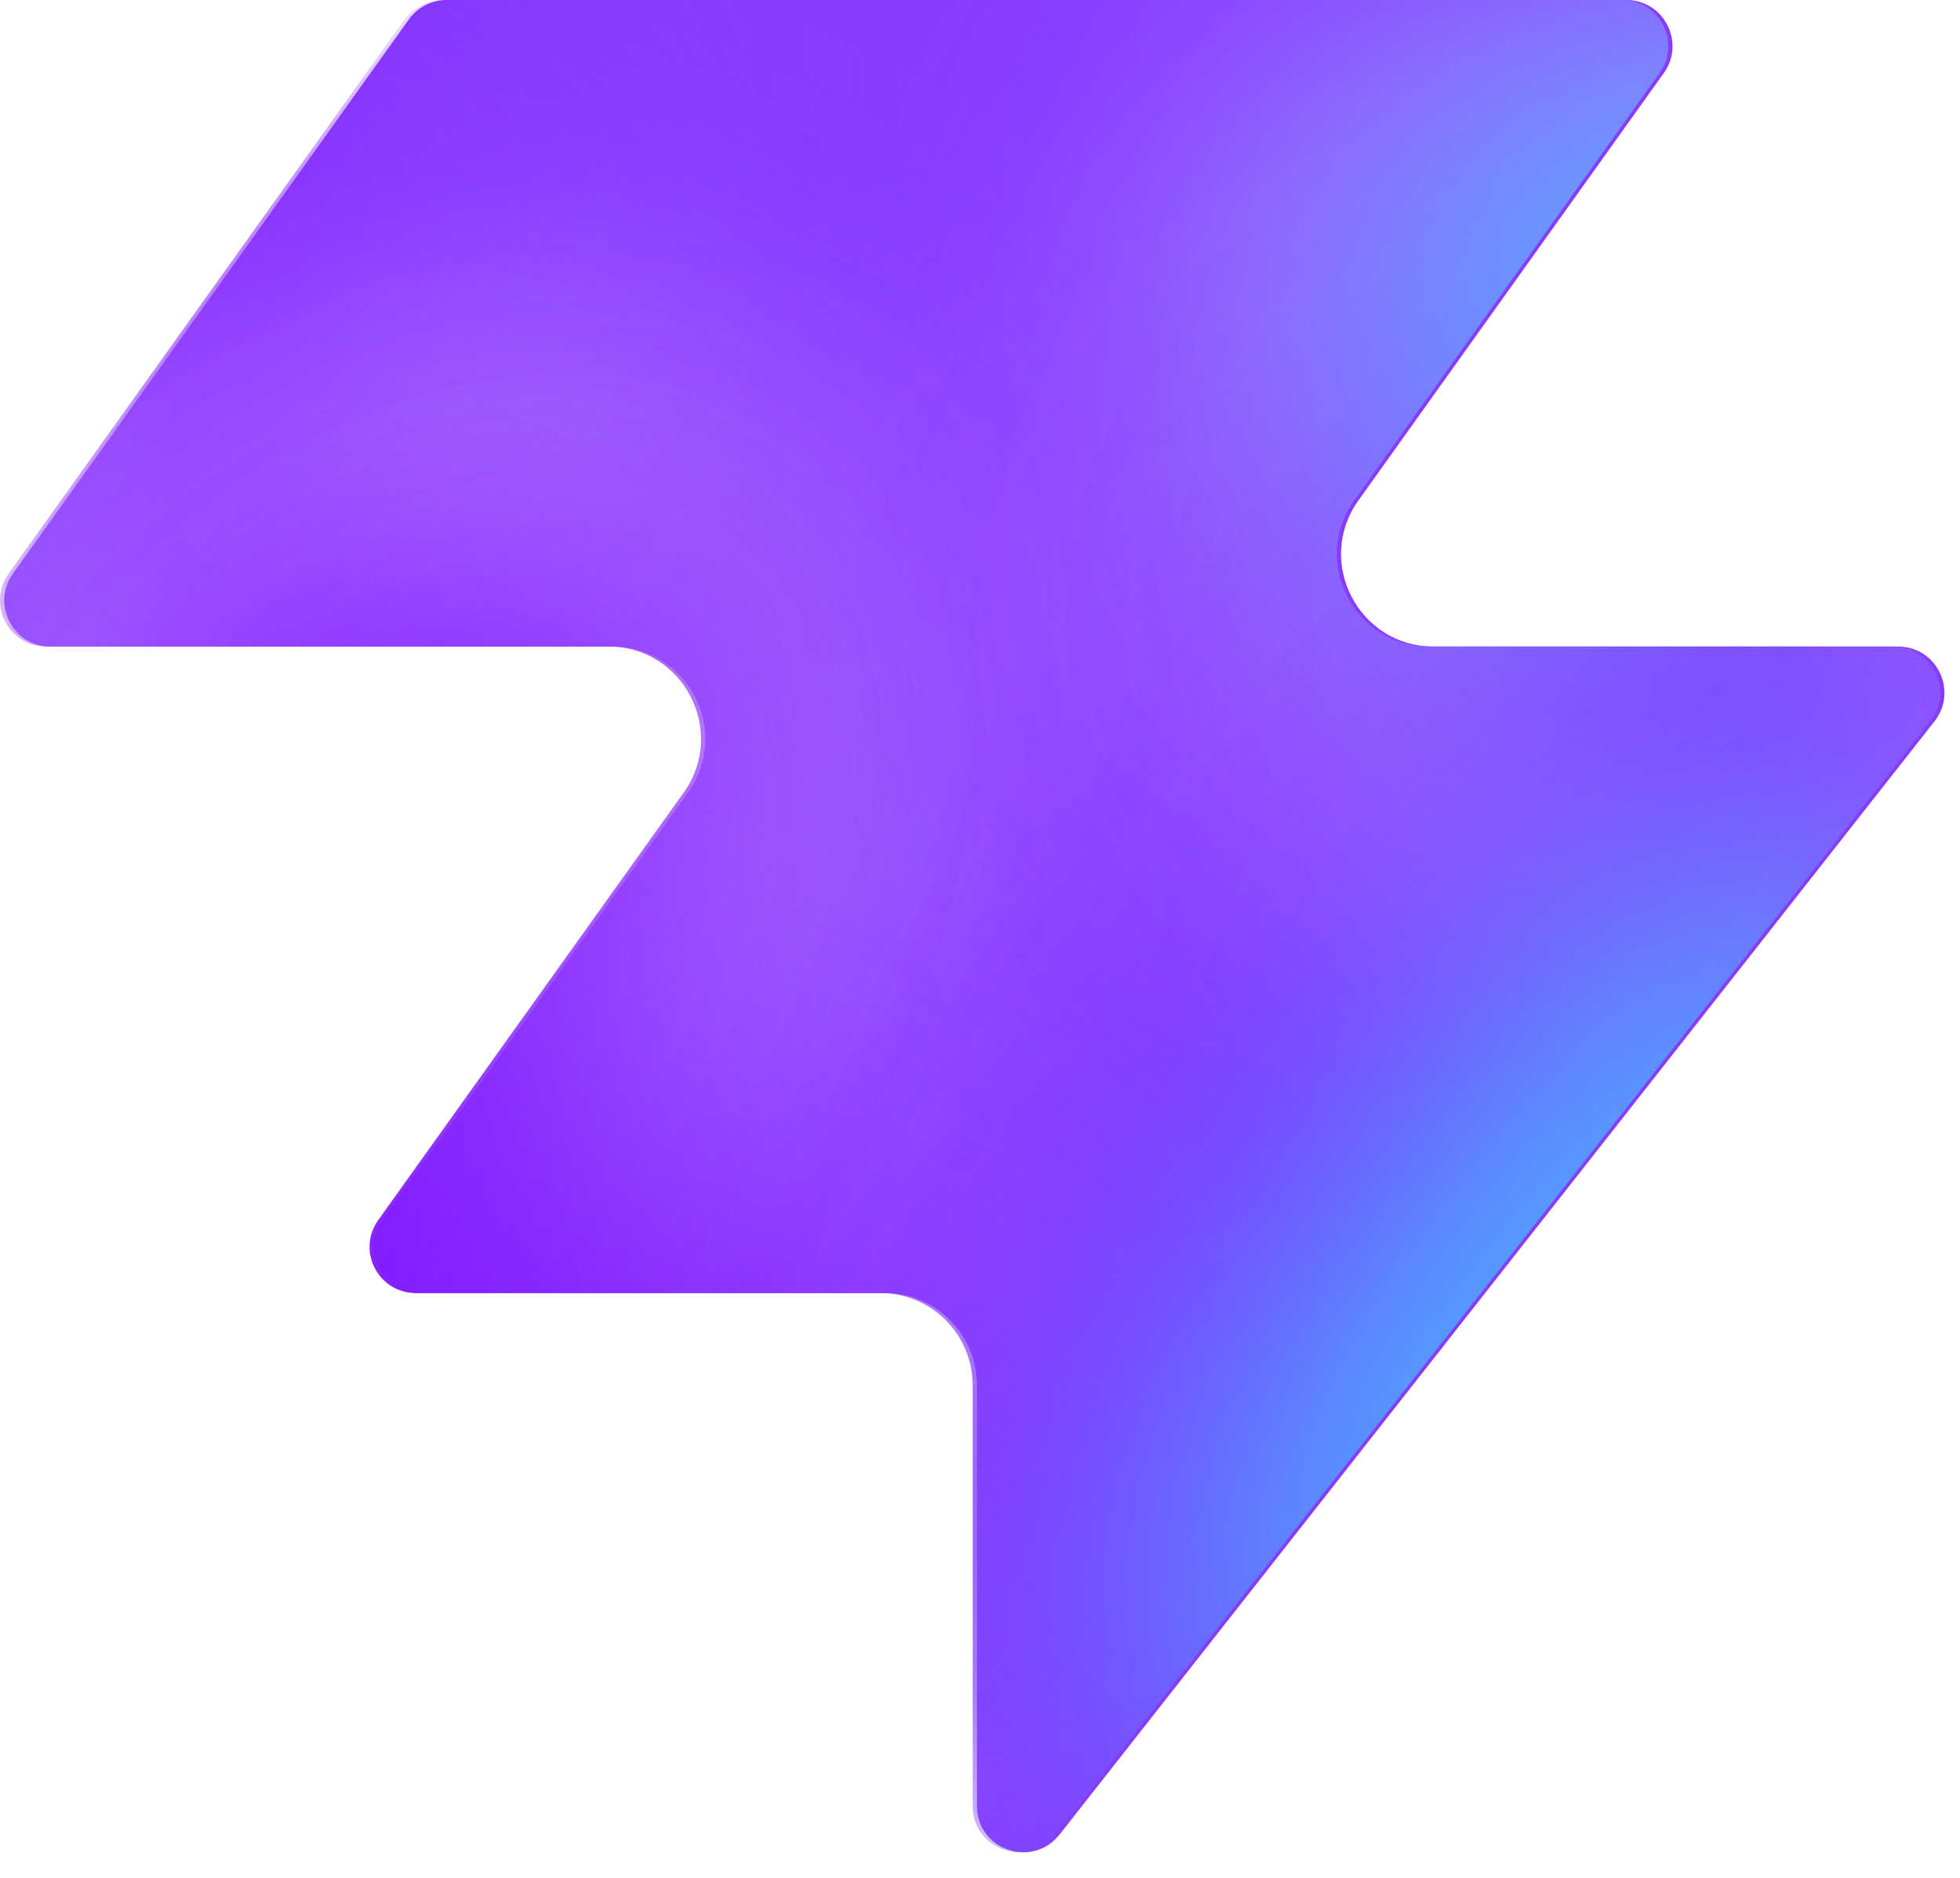
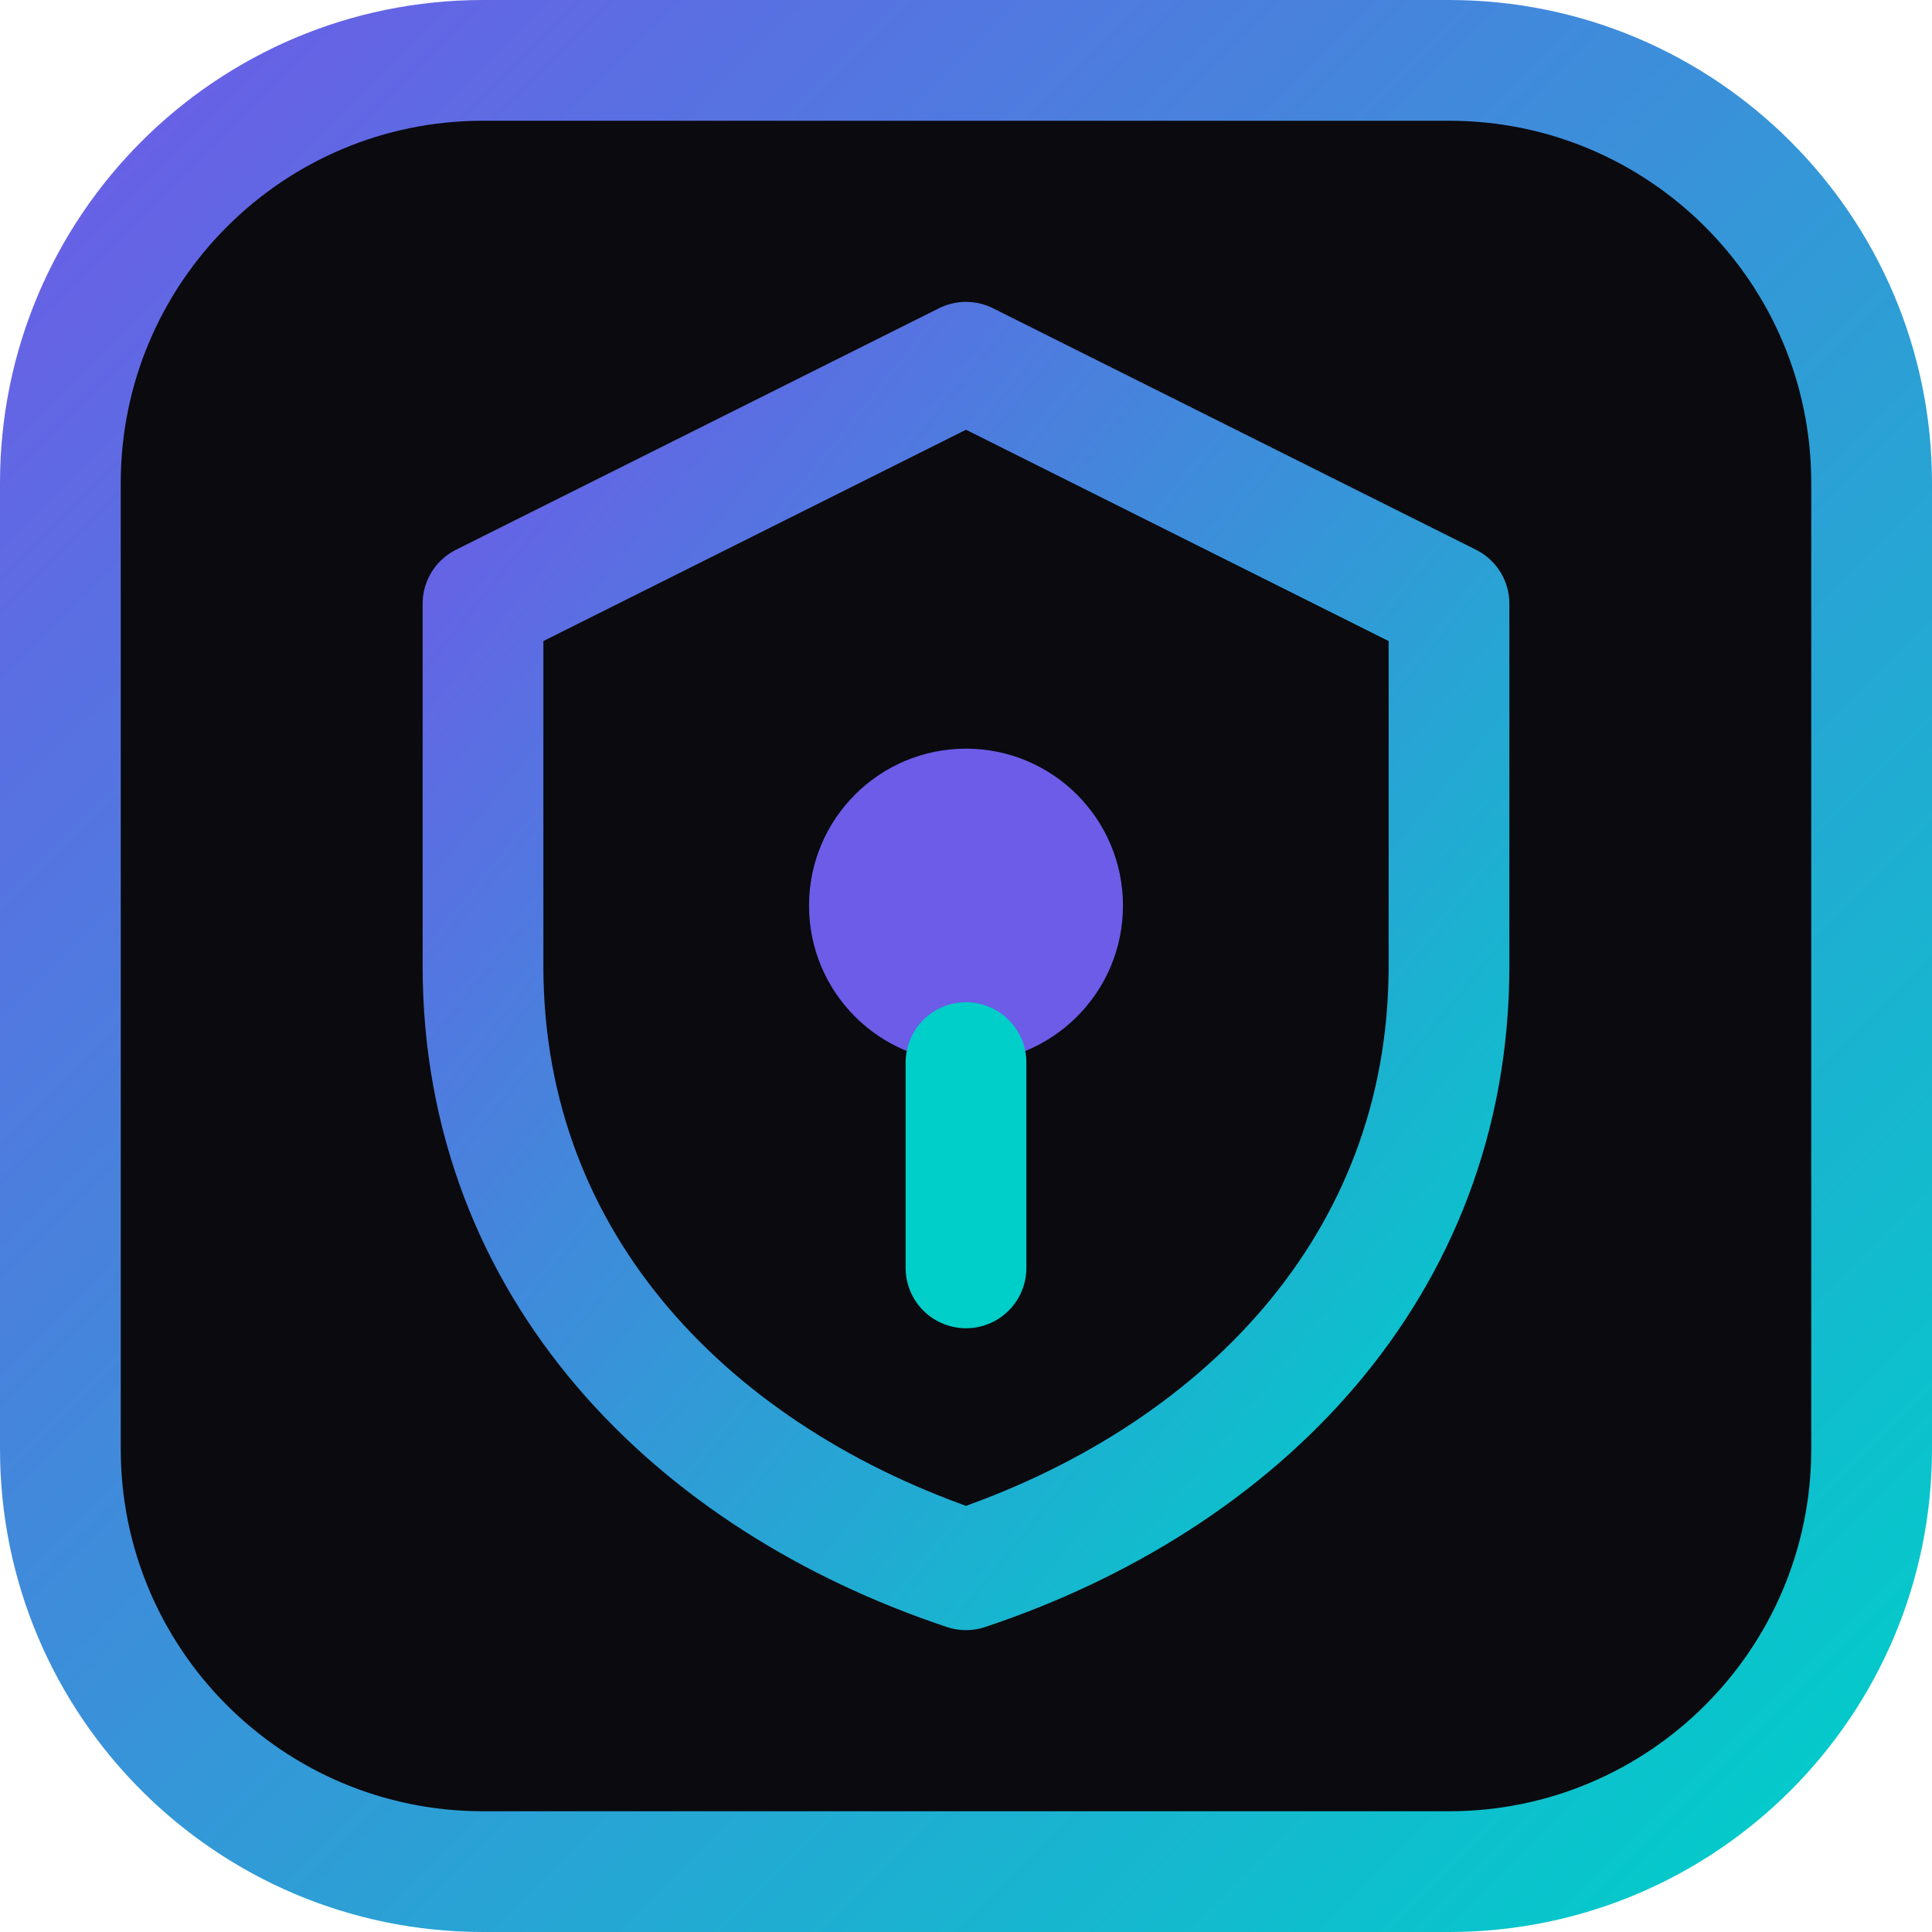
- <svg xmlns="http://www.w3.org/2000/svg" width="48" height="46" fill="none" viewBox="0 0 48 46">
-   <path fill="#863bff" d="M25.946 44.938c-.664.845-2.021.375-2.021-.698V33.937a2.26 2.26 0 0 0-2.262-2.262H10.287c-.92 0-1.456-1.04-.92-1.788l7.48-10.471c1.07-1.497 0-3.578-1.842-3.578H1.237c-.92 0-1.456-1.04-.92-1.788L10.013.474c.214-.297.556-.474.92-.474h28.894c.92 0 1.456 1.04.92 1.788l-7.48 10.471c-1.07 1.498 0 3.579 1.842 3.579h11.377c.943 0 1.473 1.088.89 1.83L25.947 44.94z" style="fill:#863bff;fill:color(display-p3 .525 .23 1);fill-opacity:1" />
-   <mask id="a" width="48" height="46" x="0" y="0" maskUnits="userSpaceOnUse" style="mask-type:alpha">
-     <path fill="#000" d="M25.842 44.938c-.664.844-2.021.375-2.021-.698V33.937a2.26 2.26 0 0 0-2.262-2.262H10.183c-.92 0-1.456-1.04-.92-1.788l7.48-10.471c1.07-1.498 0-3.579-1.842-3.579H1.133c-.92 0-1.456-1.04-.92-1.787L9.91.473c.214-.297.556-.474.92-.474h28.894c.92 0 1.456 1.04.92 1.788l-7.48 10.471c-1.07 1.498 0 3.578 1.842 3.578h11.377c.943 0 1.473 1.088.89 1.832L25.843 44.94z" style="fill:#000;fill-opacity:1" />
-   </mask>
-   <g mask="url(#a)">
-     <g filter="url(#b)">
-       <ellipse cx="5.508" cy="14.704" fill="#ede6ff" rx="5.508" ry="14.704" style="fill:#ede6ff;fill:color(display-p3 .927 .903 1);fill-opacity:1" transform="matrix(.00324 1 1 -.00324 -4.47 31.516)" />
-     </g>
-     <g filter="url(#c)">
-       <ellipse cx="10.399" cy="29.851" fill="#ede6ff" rx="10.399" ry="29.851" style="fill:#ede6ff;fill:color(display-p3 .927 .903 1);fill-opacity:1" transform="matrix(.00324 1 1 -.00324 -39.328 7.883)" />
-     </g>
-     <g filter="url(#d)">
-       <ellipse cx="5.508" cy="30.487" fill="#7e14ff" rx="5.508" ry="30.487" style="fill:#7e14ff;fill:color(display-p3 .492 .077 1);fill-opacity:1" transform="rotate(89.814 -25.913 -14.639)scale(1 -1)" />
-     </g>
-     <g filter="url(#e)">
-       <ellipse cx="5.508" cy="30.599" fill="#7e14ff" rx="5.508" ry="30.599" style="fill:#7e14ff;fill:color(display-p3 .492 .077 1);fill-opacity:1" transform="rotate(89.814 -32.644 -3.334)scale(1 -1)" />
-     </g>
-     <g filter="url(#f)">
-       <ellipse cx="5.508" cy="30.599" fill="#7e14ff" rx="5.508" ry="30.599" style="fill:#7e14ff;fill:color(display-p3 .492 .077 1);fill-opacity:1" transform="matrix(.00324 1 1 -.00324 -34.34 30.47)" />
-     </g>
-     <g filter="url(#g)">
-       <ellipse cx="14.072" cy="22.078" fill="#ede6ff" rx="14.072" ry="22.078" style="fill:#ede6ff;fill:color(display-p3 .927 .903 1);fill-opacity:1" transform="rotate(93.35 24.506 48.493)scale(-1 1)" />
-     </g>
-     <g filter="url(#h)">
-       <ellipse cx="3.47" cy="21.501" fill="#7e14ff" rx="3.47" ry="21.501" style="fill:#7e14ff;fill:color(display-p3 .492 .077 1);fill-opacity:1" transform="rotate(89.009 28.708 47.59)scale(-1 1)" />
-     </g>
-     <g filter="url(#i)">
-       <ellipse cx="3.47" cy="21.501" fill="#7e14ff" rx="3.47" ry="21.501" style="fill:#7e14ff;fill:color(display-p3 .492 .077 1);fill-opacity:1" transform="rotate(89.009 28.708 47.59)scale(-1 1)" />
-     </g>
-     <g filter="url(#j)">
-       <ellipse cx=".387" cy="8.972" fill="#7e14ff" rx="4.407" ry="29.108" style="fill:#7e14ff;fill:color(display-p3 .492 .077 1);fill-opacity:1" transform="rotate(39.51 .387 8.972)" />
-     </g>
-     <g filter="url(#k)">
-       <ellipse cx="47.523" cy="-6.092" fill="#7e14ff" rx="4.407" ry="29.108" style="fill:#7e14ff;fill:color(display-p3 .492 .077 1);fill-opacity:1" transform="rotate(37.892 47.523 -6.092)" />
-     </g>
-     <g filter="url(#l)">
-       <ellipse cx="41.412" cy="6.333" fill="#47bfff" rx="5.971" ry="9.665" style="fill:#47bfff;fill:color(display-p3 .28 .748 1);fill-opacity:1" transform="rotate(37.892 41.412 6.333)" />
-     </g>
-     <g filter="url(#m)">
-       <ellipse cx="-1.879" cy="38.332" fill="#7e14ff" rx="4.407" ry="29.108" style="fill:#7e14ff;fill:color(display-p3 .492 .077 1);fill-opacity:1" transform="rotate(37.892 -1.88 38.332)" />
-     </g>
-     <g filter="url(#n)">
-       <ellipse cx="-1.879" cy="38.332" fill="#7e14ff" rx="4.407" ry="29.108" style="fill:#7e14ff;fill:color(display-p3 .492 .077 1);fill-opacity:1" transform="rotate(37.892 -1.88 38.332)" />
-     </g>
-     <g filter="url(#o)">
-       <ellipse cx="35.651" cy="29.907" fill="#7e14ff" rx="4.407" ry="29.108" style="fill:#7e14ff;fill:color(display-p3 .492 .077 1);fill-opacity:1" transform="rotate(37.892 35.651 29.907)" />
-     </g>
-     <g filter="url(#p)">
-       <ellipse cx="38.418" cy="32.4" fill="#47bfff" rx="5.971" ry="15.297" style="fill:#47bfff;fill:color(display-p3 .28 .748 1);fill-opacity:1" transform="rotate(37.892 38.418 32.4)" />
-     </g>
-   </g>
+ <svg xmlns="http://www.w3.org/2000/svg" viewBox="0 0 32 32">
  <defs>
-     <filter id="b" width="60.045" height="41.654" x="-19.77" y="16.149" color-interpolation-filters="sRGB" filterUnits="userSpaceOnUse">
-       <feFlood flood-opacity="0" result="BackgroundImageFix" />
-       <feBlend in="SourceGraphic" in2="BackgroundImageFix" result="shape" />
-       <feGaussianBlur result="effect1_foregroundBlur_2002_17158" stdDeviation="7.659" />
-     </filter>
-     <filter id="c" width="90.34" height="51.437" x="-54.613" y="-7.533" color-interpolation-filters="sRGB" filterUnits="userSpaceOnUse">
-       <feFlood flood-opacity="0" result="BackgroundImageFix" />
-       <feBlend in="SourceGraphic" in2="BackgroundImageFix" result="shape" />
-       <feGaussianBlur result="effect1_foregroundBlur_2002_17158" stdDeviation="7.659" />
-     </filter>
-     <filter id="d" width="79.355" height="29.4" x="-49.64" y="2.03" color-interpolation-filters="sRGB" filterUnits="userSpaceOnUse">
-       <feFlood flood-opacity="0" result="BackgroundImageFix" />
-       <feBlend in="SourceGraphic" in2="BackgroundImageFix" result="shape" />
-       <feGaussianBlur result="effect1_foregroundBlur_2002_17158" stdDeviation="4.596" />
-     </filter>
-     <filter id="e" width="79.579" height="29.4" x="-45.045" y="20.029" color-interpolation-filters="sRGB" filterUnits="userSpaceOnUse">
-       <feFlood flood-opacity="0" result="BackgroundImageFix" />
-       <feBlend in="SourceGraphic" in2="BackgroundImageFix" result="shape" />
-       <feGaussianBlur result="effect1_foregroundBlur_2002_17158" stdDeviation="4.596" />
-     </filter>
-     <filter id="f" width="79.579" height="29.4" x="-43.513" y="21.178" color-interpolation-filters="sRGB" filterUnits="userSpaceOnUse">
-       <feFlood flood-opacity="0" result="BackgroundImageFix" />
-       <feBlend in="SourceGraphic" in2="BackgroundImageFix" result="shape" />
-       <feGaussianBlur result="effect1_foregroundBlur_2002_17158" stdDeviation="4.596" />
-     </filter>
-     <filter id="g" width="74.749" height="58.852" x="15.756" y="-17.901" color-interpolation-filters="sRGB" filterUnits="userSpaceOnUse">
-       <feFlood flood-opacity="0" result="BackgroundImageFix" />
-       <feBlend in="SourceGraphic" in2="BackgroundImageFix" result="shape" />
-       <feGaussianBlur result="effect1_foregroundBlur_2002_17158" stdDeviation="7.659" />
-     </filter>
-     <filter id="h" width="61.377" height="25.362" x="23.548" y="2.284" color-interpolation-filters="sRGB" filterUnits="userSpaceOnUse">
-       <feFlood flood-opacity="0" result="BackgroundImageFix" />
-       <feBlend in="SourceGraphic" in2="BackgroundImageFix" result="shape" />
-       <feGaussianBlur result="effect1_foregroundBlur_2002_17158" stdDeviation="4.596" />
-     </filter>
-     <filter id="i" width="61.377" height="25.362" x="23.548" y="2.284" color-interpolation-filters="sRGB" filterUnits="userSpaceOnUse">
-       <feFlood flood-opacity="0" result="BackgroundImageFix" />
-       <feBlend in="SourceGraphic" in2="BackgroundImageFix" result="shape" />
-       <feGaussianBlur result="effect1_foregroundBlur_2002_17158" stdDeviation="4.596" />
-     </filter>
-     <filter id="j" width="56.045" height="63.649" x="-27.636" y="-22.853" color-interpolation-filters="sRGB" filterUnits="userSpaceOnUse">
-       <feFlood flood-opacity="0" result="BackgroundImageFix" />
-       <feBlend in="SourceGraphic" in2="BackgroundImageFix" result="shape" />
-       <feGaussianBlur result="effect1_foregroundBlur_2002_17158" stdDeviation="4.596" />
-     </filter>
-     <filter id="k" width="54.814" height="64.646" x="20.116" y="-38.415" color-interpolation-filters="sRGB" filterUnits="userSpaceOnUse">
-       <feFlood flood-opacity="0" result="BackgroundImageFix" />
-       <feBlend in="SourceGraphic" in2="BackgroundImageFix" result="shape" />
-       <feGaussianBlur result="effect1_foregroundBlur_2002_17158" stdDeviation="4.596" />
-     </filter>
-     <filter id="l" width="33.541" height="35.313" x="24.641" y="-11.323" color-interpolation-filters="sRGB" filterUnits="userSpaceOnUse">
-       <feFlood flood-opacity="0" result="BackgroundImageFix" />
-       <feBlend in="SourceGraphic" in2="BackgroundImageFix" result="shape" />
-       <feGaussianBlur result="effect1_foregroundBlur_2002_17158" stdDeviation="4.596" />
-     </filter>
-     <filter id="m" width="54.814" height="64.646" x="-29.286" y="6.009" color-interpolation-filters="sRGB" filterUnits="userSpaceOnUse">
-       <feFlood flood-opacity="0" result="BackgroundImageFix" />
-       <feBlend in="SourceGraphic" in2="BackgroundImageFix" result="shape" />
-       <feGaussianBlur result="effect1_foregroundBlur_2002_17158" stdDeviation="4.596" />
-     </filter>
-     <filter id="n" width="54.814" height="64.646" x="-29.286" y="6.009" color-interpolation-filters="sRGB" filterUnits="userSpaceOnUse">
-       <feFlood flood-opacity="0" result="BackgroundImageFix" />
-       <feBlend in="SourceGraphic" in2="BackgroundImageFix" result="shape" />
-       <feGaussianBlur result="effect1_foregroundBlur_2002_17158" stdDeviation="4.596" />
-     </filter>
-     <filter id="o" width="54.814" height="64.646" x="8.244" y="-2.416" color-interpolation-filters="sRGB" filterUnits="userSpaceOnUse">
-       <feFlood flood-opacity="0" result="BackgroundImageFix" />
-       <feBlend in="SourceGraphic" in2="BackgroundImageFix" result="shape" />
-       <feGaussianBlur result="effect1_foregroundBlur_2002_17158" stdDeviation="4.596" />
-     </filter>
-     <filter id="p" width="39.409" height="43.623" x="18.713" y="10.588" color-interpolation-filters="sRGB" filterUnits="userSpaceOnUse">
-       <feFlood flood-opacity="0" result="BackgroundImageFix" />
-       <feBlend in="SourceGraphic" in2="BackgroundImageFix" result="shape" />
-       <feGaussianBlur result="effect1_foregroundBlur_2002_17158" stdDeviation="4.596" />
-     </filter>
+     <linearGradient id="g" x1="0" y1="0" x2="1" y2="1">
+       <stop offset="0" stop-color="#6c5ce7" />
+       <stop offset="1" stop-color="#00cec9" />
+     </linearGradient>
  </defs>
+   <rect x="1" y="1" width="30" height="30" rx="7" fill="#0a0a0f" stroke="url(#g)" stroke-width="2" />
+   <path d="M16 6 L24 10 V16 C24 21 20.5 24.5 16 26 C11.5 24.5 8 21 8 16 V10 Z" fill="none" stroke="url(#g)" stroke-width="2" stroke-linejoin="round" />
+   <circle cx="16" cy="15" r="2.6" fill="#6c5ce7" />
+   <path d="M16 17.6 V21" stroke="#00cec9" stroke-width="2" stroke-linecap="round" />
</svg>
